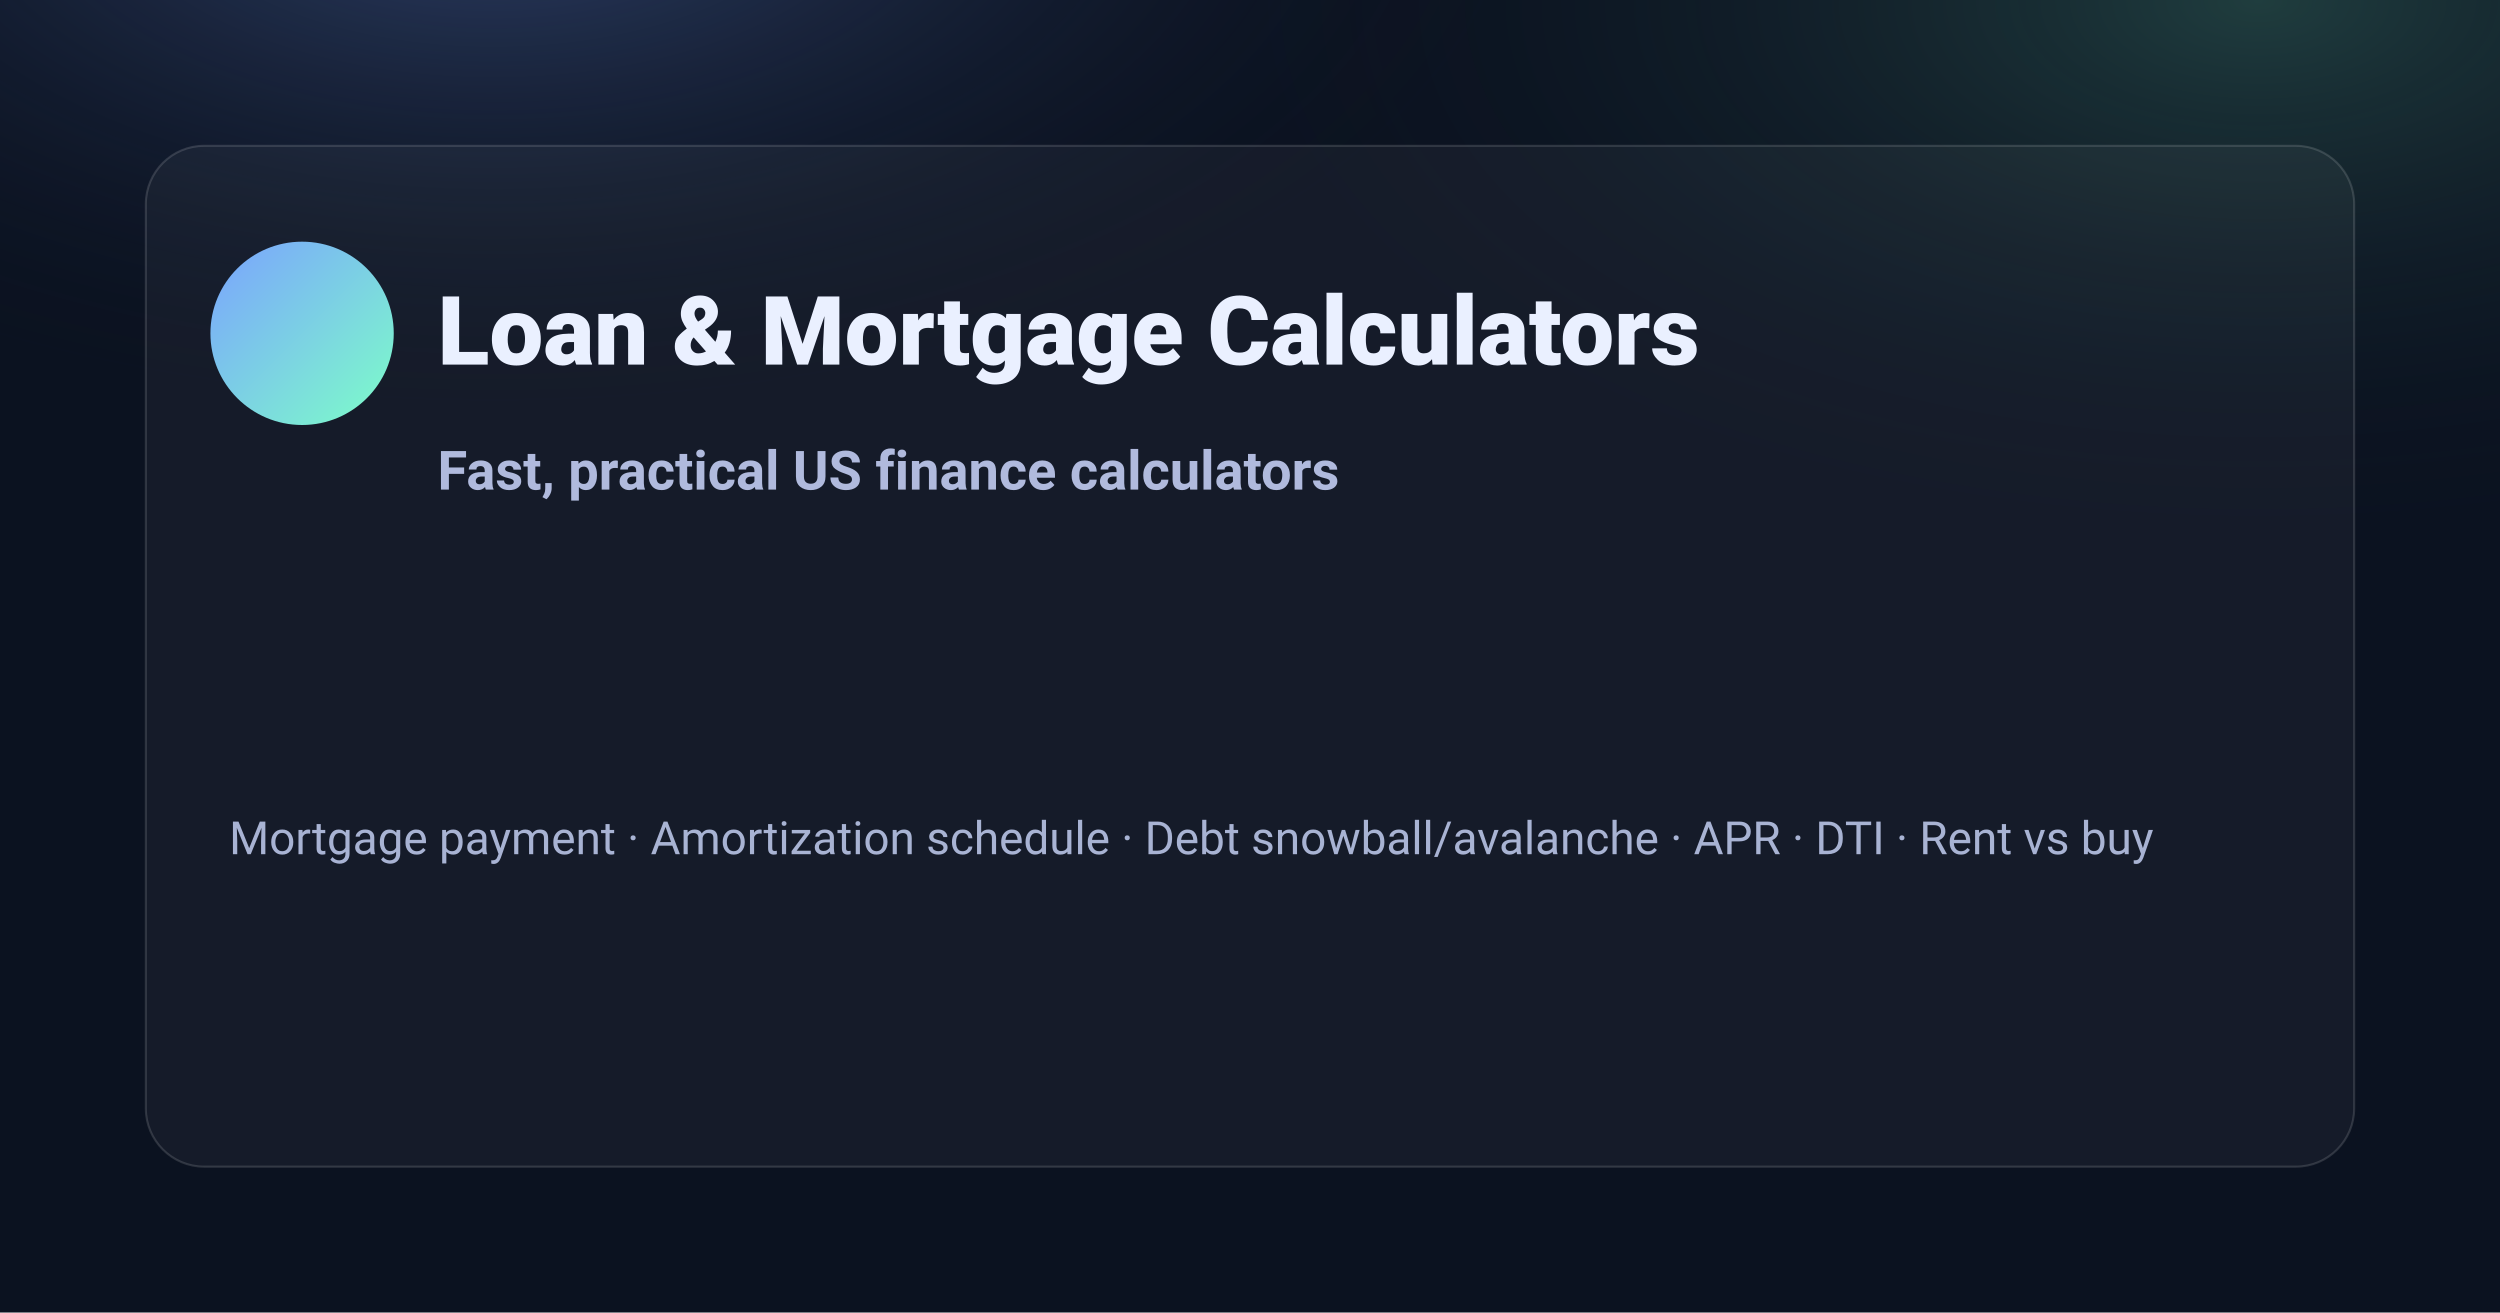
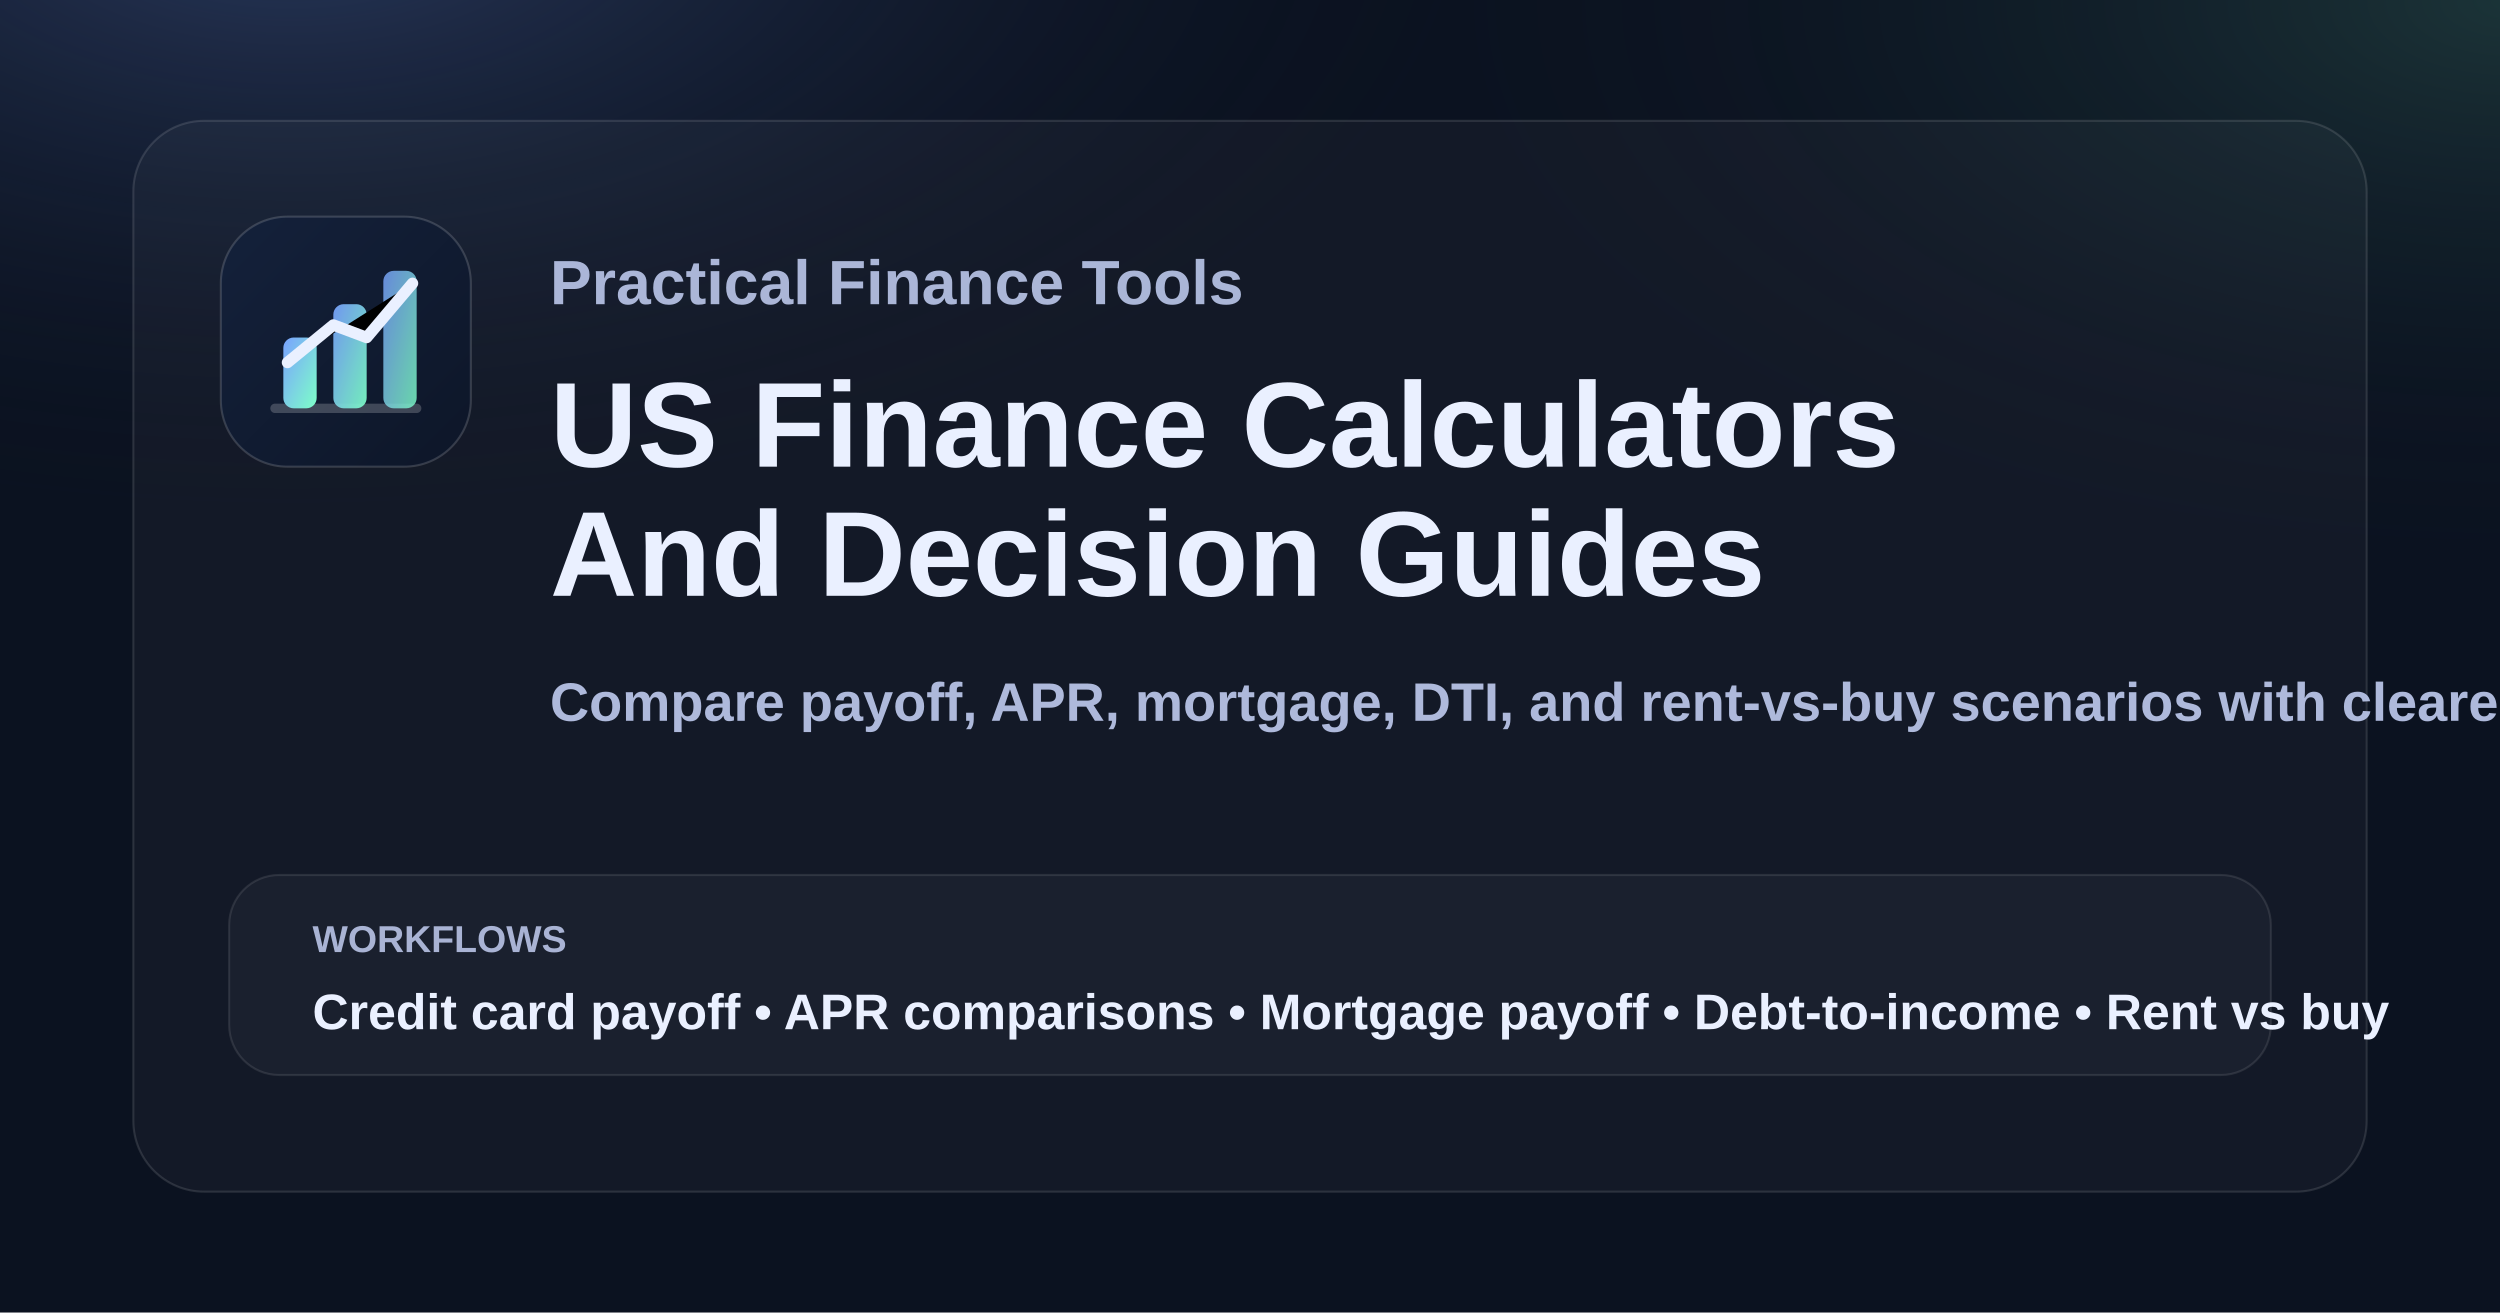
<svg xmlns="http://www.w3.org/2000/svg" width="1200" height="630" viewBox="0 0 1200 630">
  <defs>
-     <radialGradient id="bg1" cx="20%" cy="-10%" r="70%">
-       <stop offset="0%" stop-color="#7aa2ff" stop-opacity="0.35" />
-       <stop offset="60%" stop-color="#0b1220" stop-opacity="0" />
+     <radialGradient id="bg1" cx="12%" cy="-8%" r="78%">
+       <stop offset="0%" stop-color="#7aa2ff" stop-opacity="0.28" />
+       <stop offset="62%" stop-color="#0b1220" stop-opacity="0" />
    </radialGradient>
-     <radialGradient id="bg2" cx="90%" cy="0%" r="70%">
-       <stop offset="0%" stop-color="#7dffc8" stop-opacity="0.18" />
-       <stop offset="60%" stop-color="#0b1220" stop-opacity="0" />
+     <radialGradient id="bg2" cx="100%" cy="0%" r="72%">
+       <stop offset="0%" stop-color="#7dffc8" stop-opacity="0.14" />
+       <stop offset="62%" stop-color="#0b1220" stop-opacity="0" />
    </radialGradient>
+     <linearGradient id="panel" x1="0" y1="0" x2="1" y2="1">
+       <stop offset="0%" stop-color="#14213b" />
+       <stop offset="100%" stop-color="#0d1628" />
+     </linearGradient>
    <linearGradient id="mark" x1="0" y1="0" x2="1" y2="1">
      <stop offset="0%" stop-color="#7aa2ff" />
      <stop offset="100%" stop-color="#7dffc8" />
    </linearGradient>
  </defs>
  <rect width="1200" height="630" fill="#0b1220" />
  <rect width="1200" height="630" fill="url(#bg1)" />
  <rect width="1200" height="630" fill="url(#bg2)" />
-   <rect x="70" y="70" width="1060" height="490" rx="28" fill="rgba(255,255,255,0.04)" stroke="rgba(255,255,255,0.14)" />
-   <circle cx="145" cy="160" r="44" fill="url(#mark)" />
-   <text x="210" y="175" font-family="ui-sans-serif, system-ui, -apple-system, Segoe UI, Roboto, Helvetica, Arial" font-size="46" font-weight="800" fill="#eaf0ff">
-     Loan &amp; Mortgage Calculators
+   <rect x="64" y="58" width="1072" height="514" rx="34" fill="#ffffff" fill-opacity="0.035" stroke="#ffffff" stroke-opacity="0.12" />
+   <rect x="106" y="104" width="120" height="120" rx="32" fill="url(#panel)" stroke="#ffffff" stroke-opacity="0.16" />
+   <path d="M132 196H200" stroke="#ffffff" stroke-opacity="0.2" stroke-width="4.5" stroke-linecap="round" />
+   <rect x="136" y="162" width="16" height="34" rx="5" fill="url(#mark)" />
+   <rect x="160" y="146" width="16" height="50" rx="5" fill="url(#mark)" opacity="0.92" />
+   <rect x="184" y="130" width="16" height="66" rx="5" fill="url(#mark)" opacity="0.82" />
+   <path d="M138 174L160 156L176 162L198 136" stroke="#eaf0ff" stroke-width="5.5" stroke-linecap="round" stroke-linejoin="round" />
+   <text x="264" y="146" font-family="Segoe UI, Arial, sans-serif" font-size="30" font-weight="700" fill="#b8c3e6" fill-opacity="0.92">
+     Practical Finance Tools
  </text>
-   <text x="210" y="235" font-family="ui-sans-serif, system-ui, -apple-system, Segoe UI, Roboto, Helvetica, Arial" font-size="26" font-weight="600" fill="rgba(184,195,230,0.95)">
-     Fast, practical US finance calculators
+   <text x="264" y="224" font-family="Segoe UI, Arial, sans-serif" font-size="58" font-weight="800" fill="#eaf0ff">
+     US Finance Calculators
  </text>
-   <text x="110" y="410" font-family="ui-sans-serif, system-ui, -apple-system, Segoe UI, Roboto, Helvetica, Arial" font-size="22" fill="rgba(184,195,230,0.9)">
-     Mortgage payment · Amortization schedule · Debt snowball/avalanche · APR · DTI · Rent vs buy
+   <text x="264" y="286" font-family="Segoe UI, Arial, sans-serif" font-size="58" font-weight="800" fill="#eaf0ff">
+     And Decision Guides
+   </text>
+   <text x="264" y="346" font-family="Segoe UI, Arial, sans-serif" font-size="26" font-weight="600" fill="#b8c3e6" fill-opacity="0.94">
+     Compare payoff, APR, mortgage, DTI, and rent-vs-buy scenarios with clearer assumptions.
+   </text>
+   <rect x="110" y="420" width="980" height="96" rx="24" fill="#ffffff" fill-opacity="0.035" stroke="#ffffff" stroke-opacity="0.1" />
+   <text x="150" y="457" font-family="Segoe UI, Arial, sans-serif" font-size="18" font-weight="700" fill="#b8c3e6" fill-opacity="0.9">
+     WORKFLOWS
+   </text>
+   <text x="150" y="494" font-family="Segoe UI, Arial, sans-serif" font-size="24" font-weight="600" fill="#eaf0ff">
+     Credit card payoff  •  APR comparisons  •  Mortgage payoff  •  Debt-to-income  •  Rent vs buy
  </text>
</svg>
